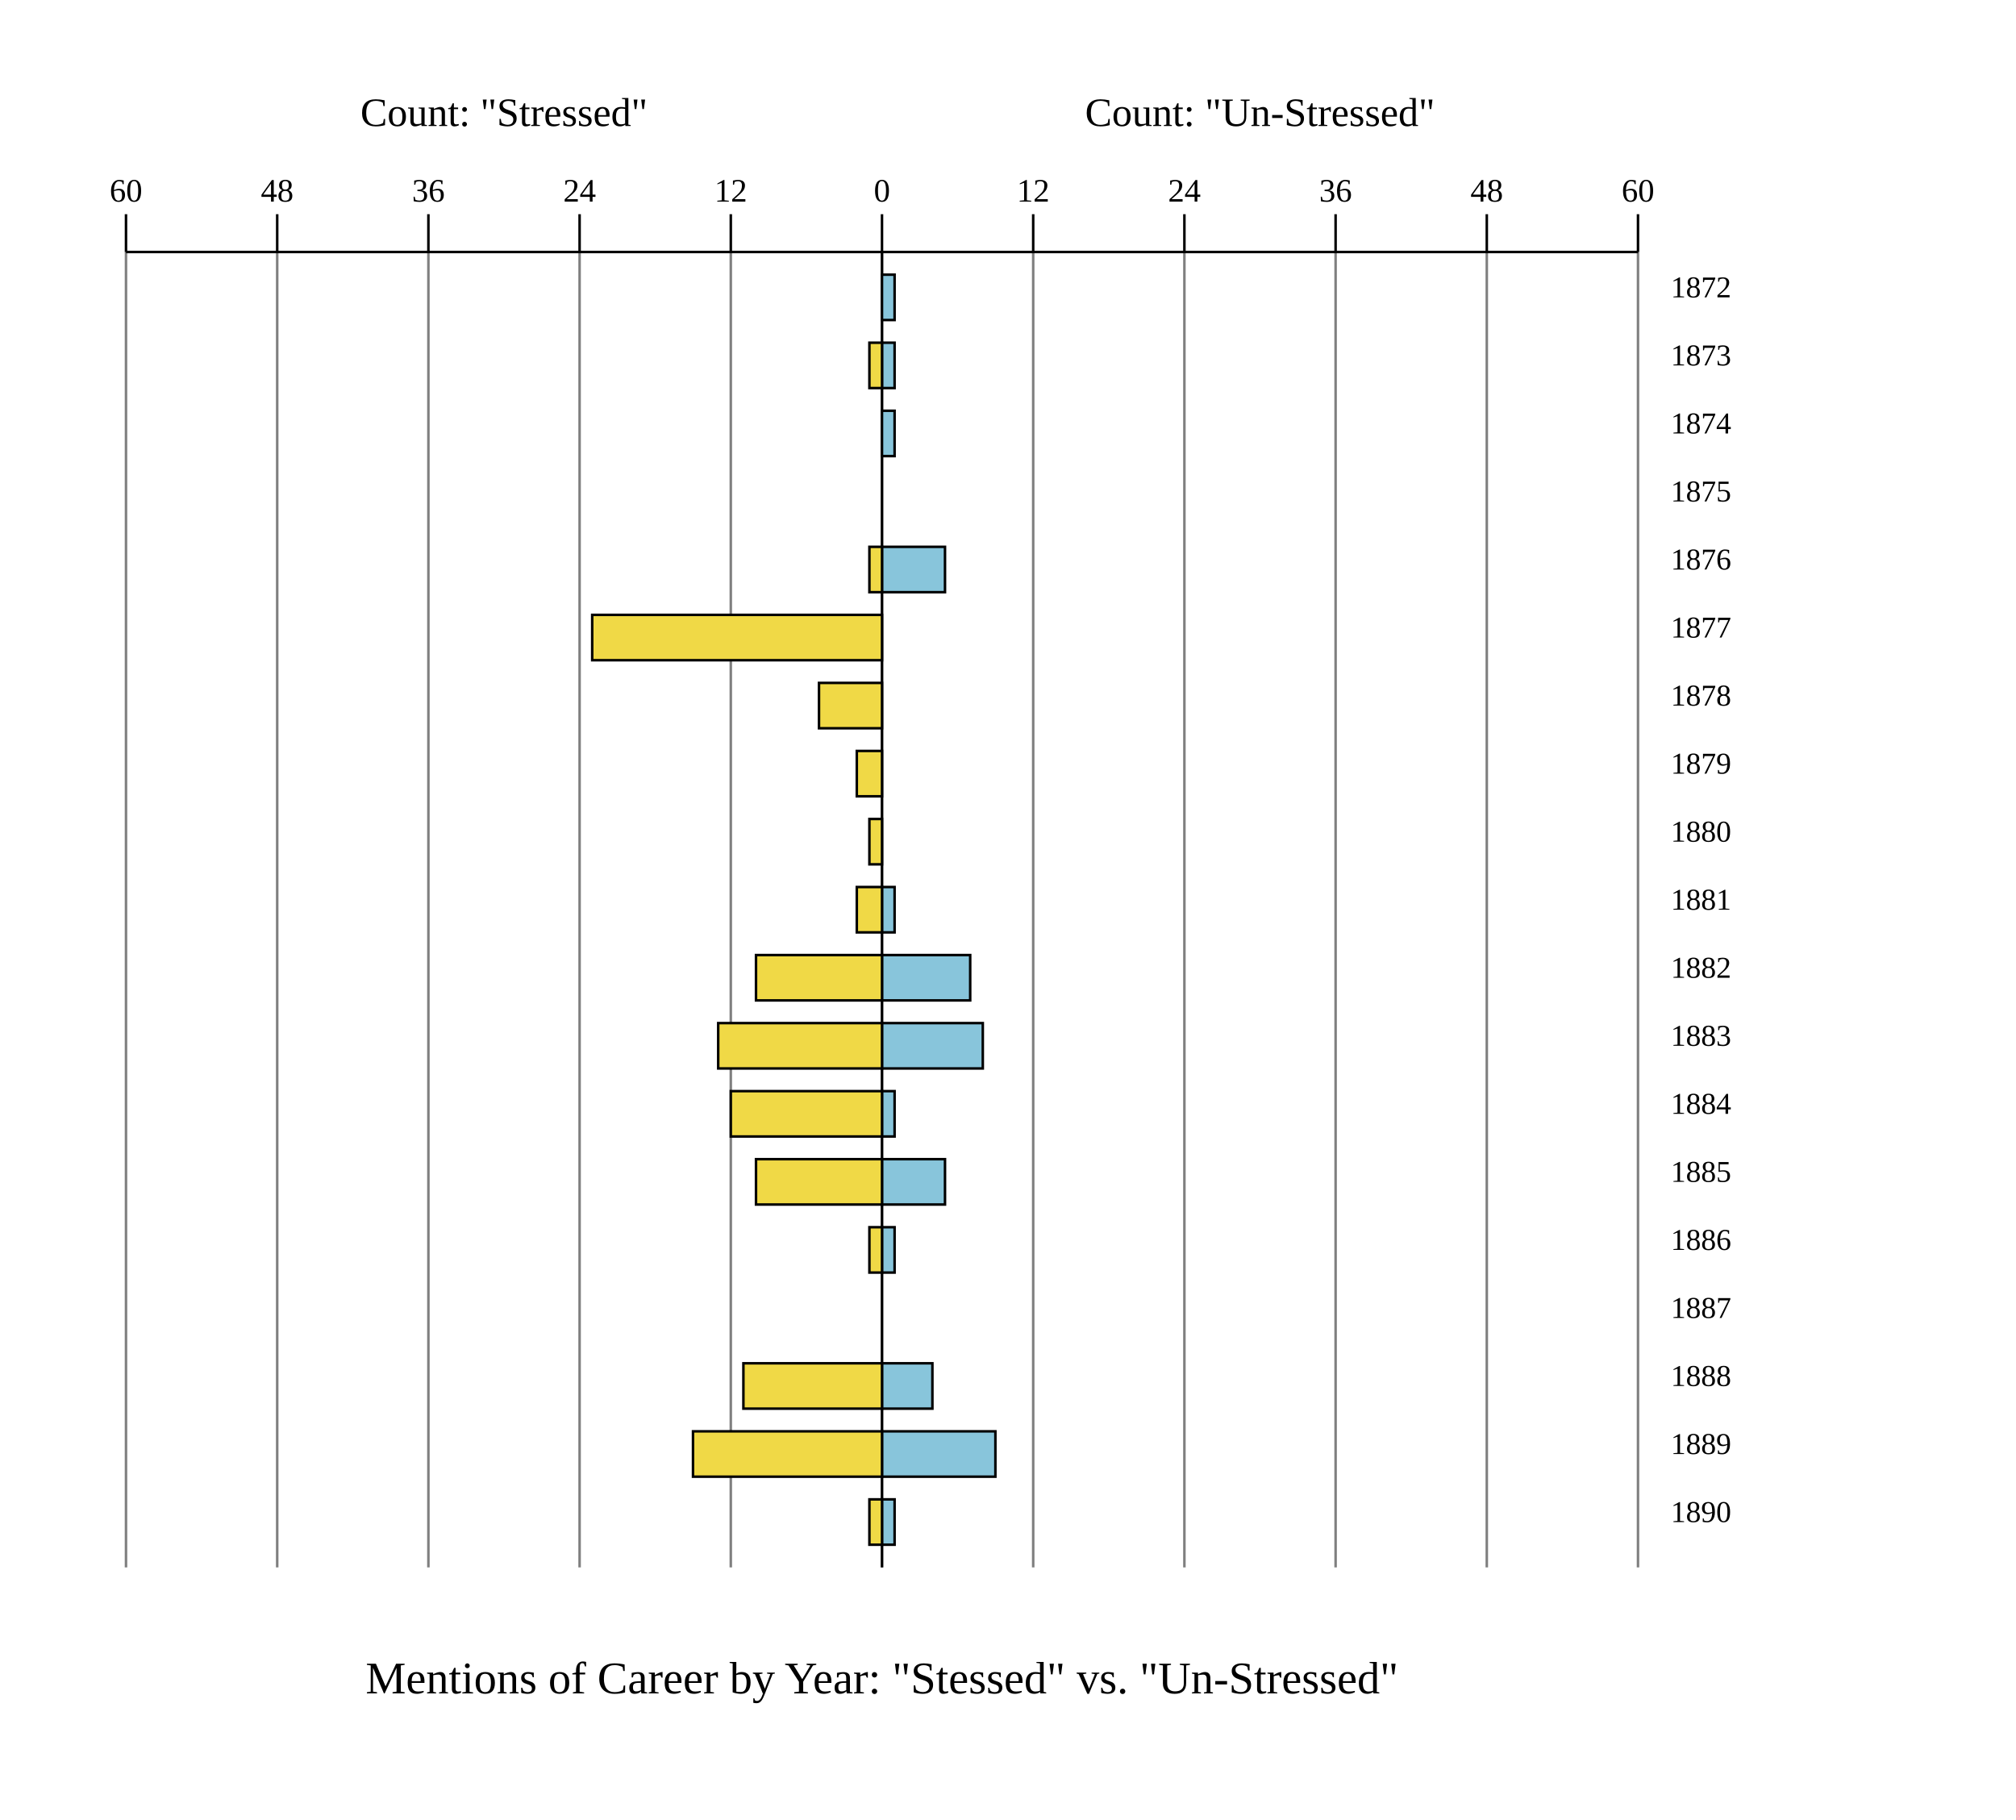
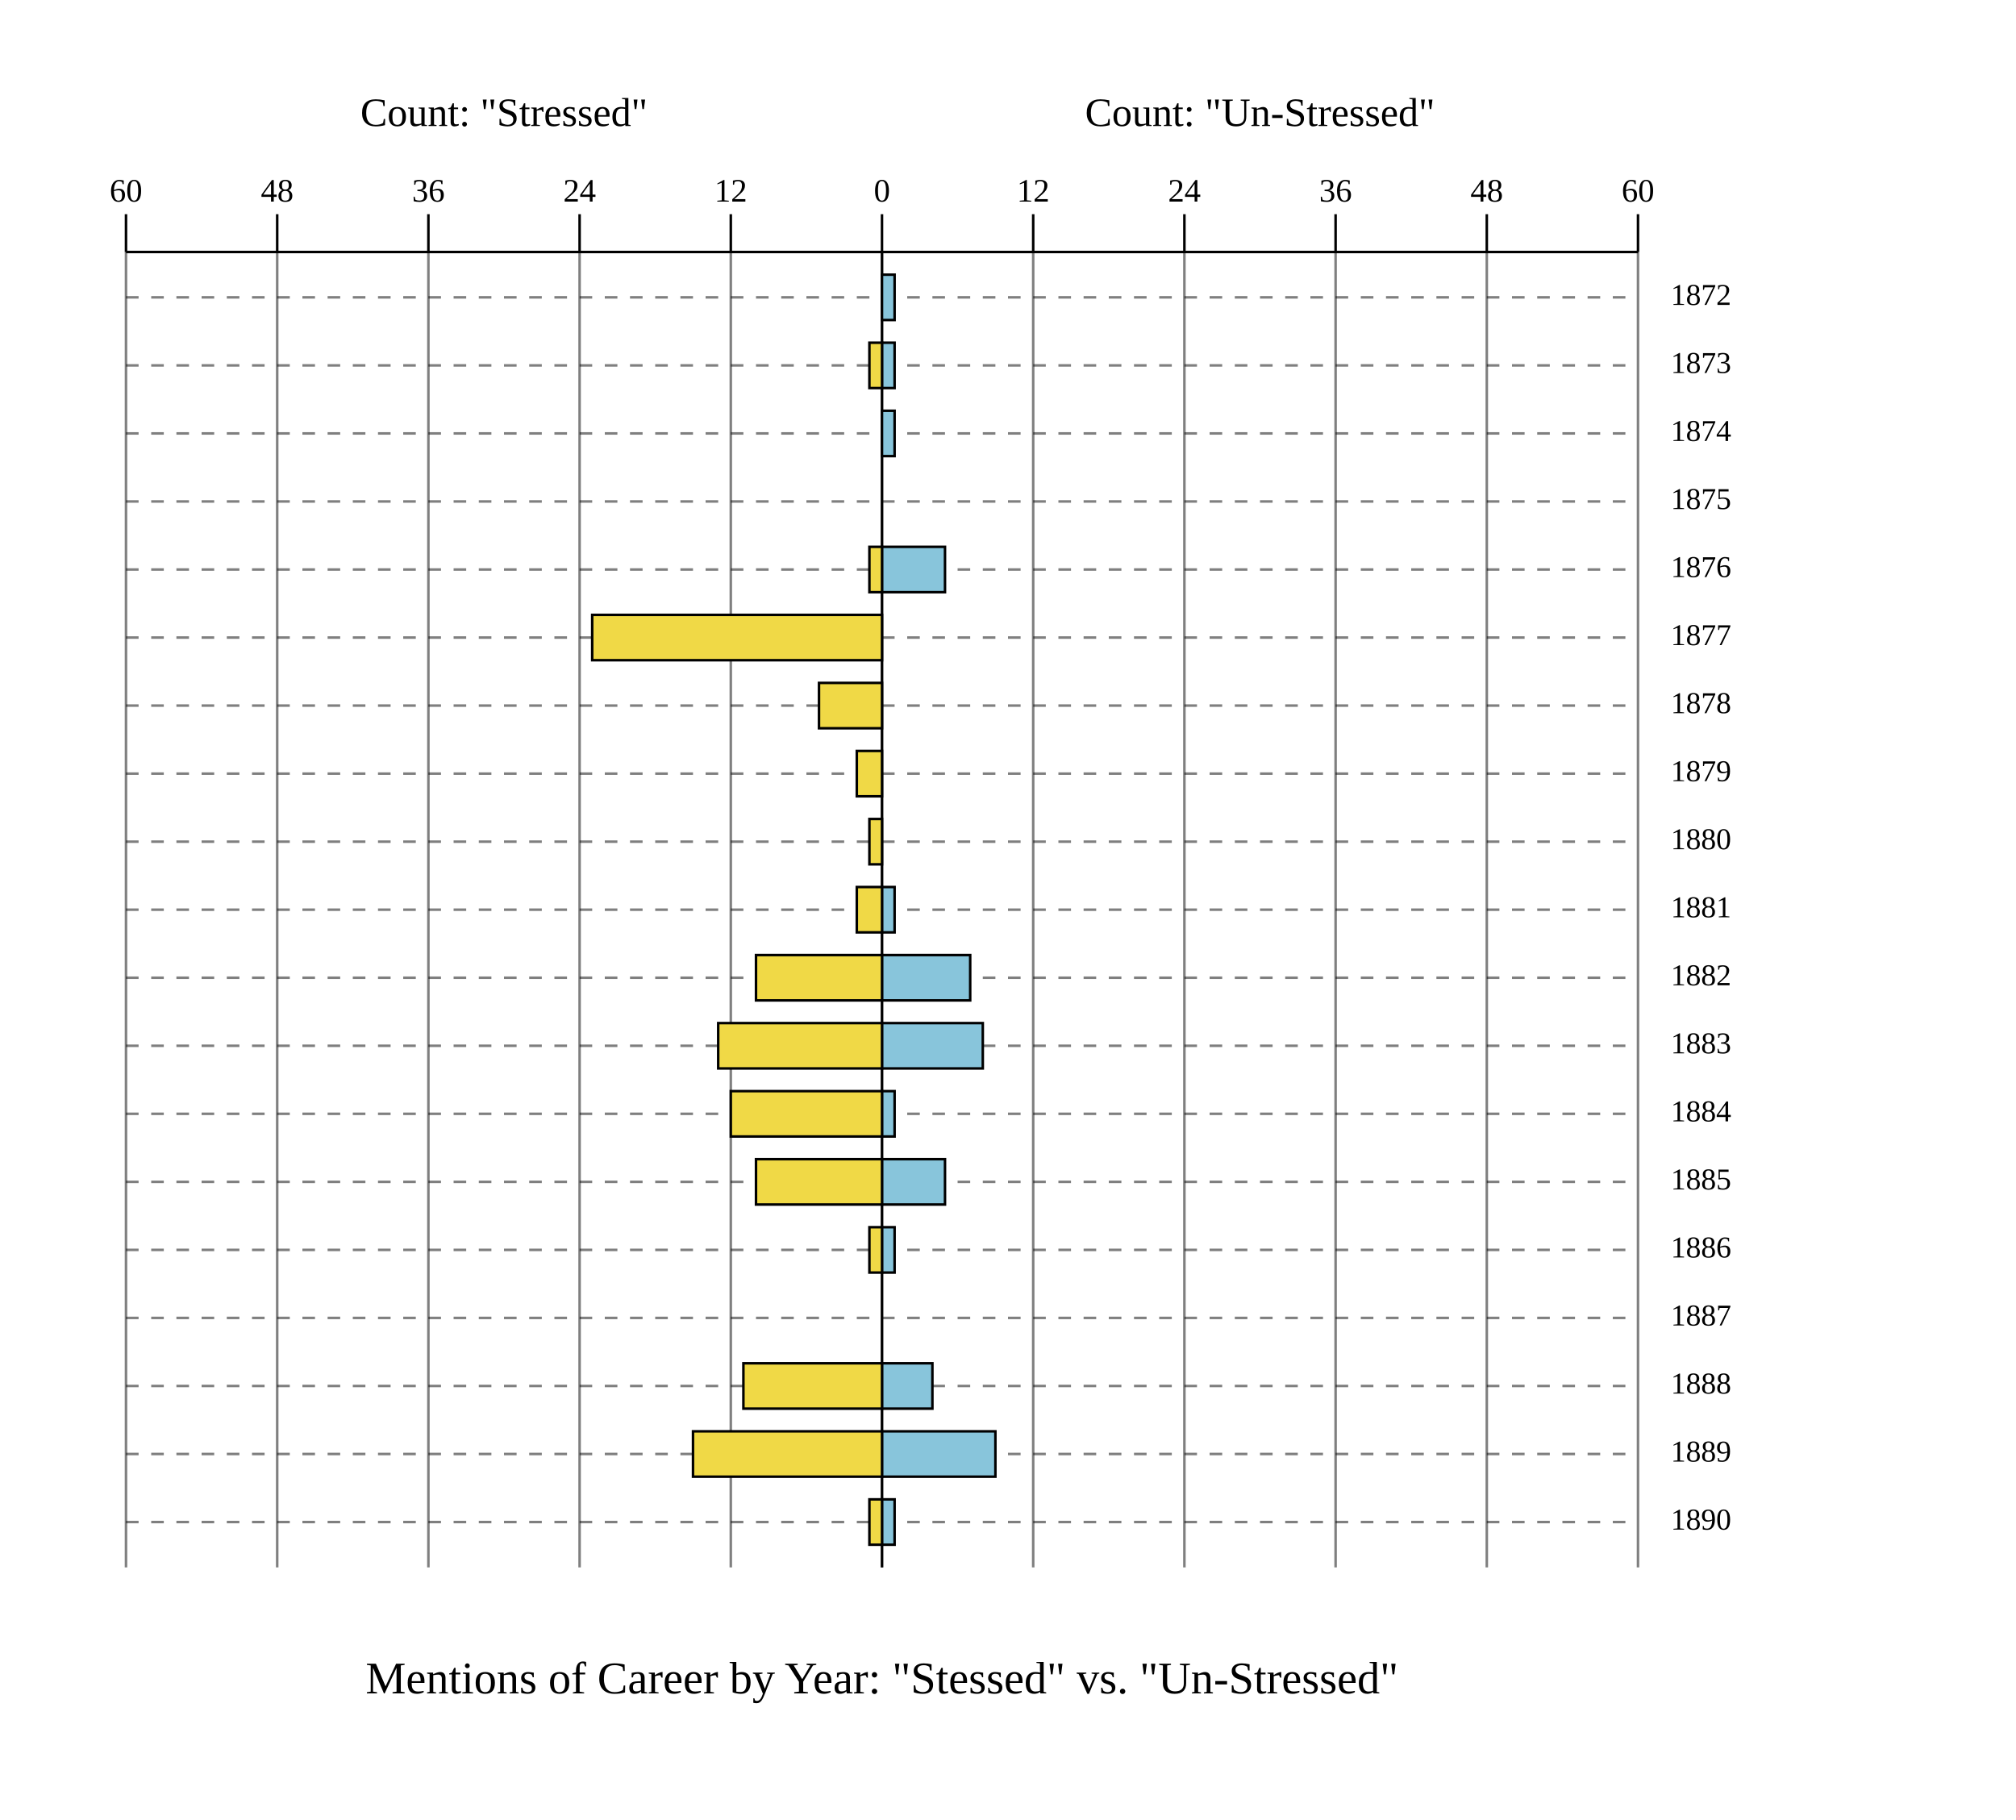
<svg xmlns="http://www.w3.org/2000/svg" height="722" width="800">
  <g transform="translate(350, 100)">
    <line x1="-300" x2="300" y1="0" y2="0" stroke="black" />
    <line x1="0" x2="0" y1="0" y2="522" stroke="black" />
    <text x="150" y="-50" font-size="16" text-anchor="middle" font-weight="300">Count: "Un-Stressed"</text>
    <text x="-150" y="-50" font-size="16" text-anchor="middle" font-weight="300">Count: "Stressed"</text>
    <text x="0" y="572" font-size="18" text-anchor="middle" font-weight="300">Mentions of Career by Year: "Stessed" vs. "Un-Stressed"</text>
    <text y="-20" x="0" font-size="13" text-anchor="middle">0</text>
    <line y1="-15" y2="0" x1="0" x2="0" stroke="black" />
    <line y1="0" y2="522" x1="0" x2="0" stroke="black" opacity=".5" />
    <text y="-20" x="60" font-size="13" text-anchor="middle">12</text>
    <line y1="-15" y2="0" x1="60" x2="60" stroke="black" />
    <line y1="0" y2="522" x1="60" x2="60" stroke="black" opacity=".5" />
    <text y="-20" x="120" font-size="13" text-anchor="middle">24</text>
    <line y1="-15" y2="0" x1="120" x2="120" stroke="black" />
    <line y1="0" y2="522" x1="120" x2="120" stroke="black" opacity=".5" />
    <text y="-20" x="180" font-size="13" text-anchor="middle">36</text>
    <line y1="-15" y2="0" x1="180" x2="180" stroke="black" />
    <line y1="0" y2="522" x1="180" x2="180" stroke="black" opacity=".5" />
    <text y="-20" x="240" font-size="13" text-anchor="middle">48</text>
    <line y1="-15" y2="0" x1="240" x2="240" stroke="black" />
    <line y1="0" y2="522" x1="240" x2="240" stroke="black" opacity=".5" />
    <text y="-20" x="300" font-size="13" text-anchor="middle">60</text>
    <line y1="-15" y2="0" x1="300" x2="300" stroke="black" />
    <line y1="0" y2="522" x1="300" x2="300" stroke="black" opacity=".5" />
    <text y="-20" x="-300" font-size="13" text-anchor="middle">60</text>
    <line y1="-15" y2="0" x1="-300" x2="-300" stroke="black" />
    <line y1="0" y2="522" x1="-300" x2="-300" stroke="black" opacity=".5" />
    <text y="-20" x="-240" font-size="13" text-anchor="middle">48</text>
    <line y1="-15" y2="0" x1="-240" x2="-240" stroke="black" />
    <line y1="0" y2="522" x1="-240" x2="-240" stroke="black" opacity=".5" />
    <text y="-20" x="-180" font-size="13" text-anchor="middle">36</text>
    <line y1="-15" y2="0" x1="-180" x2="-180" stroke="black" />
    <line y1="0" y2="522" x1="-180" x2="-180" stroke="black" opacity=".5" />
    <text y="-20" x="-120" font-size="13" text-anchor="middle">24</text>
    <line y1="-15" y2="0" x1="-120" x2="-120" stroke="black" />
    <line y1="0" y2="522" x1="-120" x2="-120" stroke="black" opacity=".5" />
    <text y="-20" x="-60" font-size="13" text-anchor="middle">12</text>
    <line y1="-15" y2="0" x1="-60" x2="-60" stroke="black" />
    <line y1="0" y2="522" x1="-60" x2="-60" stroke="black" opacity=".5" />
+     <line x1="-300" x2="300" y1="18" y2="18" stroke="black" opacity=".5" stroke-dasharray="5,5" />
    <rect x="0" width="5" y="9" height="18" fill="#88c5db" stroke-width="1" stroke="black" />
-     <text x="325" y="18" text-anchor="middle" font-size="12">1872</text>
+     <text x="325" y="21" text-anchor="middle" font-size="12">1872</text>
+     <line x1="-300" x2="300" y1="45" y2="45" stroke="black" opacity=".5" stroke-dasharray="5,5" />
    <rect x="0" width="5" y="36" height="18" fill="#88c5db" stroke-width="1" stroke="black" />
-     <text x="325" y="45" text-anchor="middle" font-size="12">1873</text>
+     <text x="325" y="48" text-anchor="middle" font-size="12">1873</text>
+     <line x1="-300" x2="300" y1="72" y2="72" stroke="black" opacity=".5" stroke-dasharray="5,5" />
    <rect x="0" width="5" y="63" height="18" fill="#88c5db" stroke-width="1" stroke="black" />
-     <text x="325" y="72" text-anchor="middle" font-size="12">1874</text>
+     <text x="325" y="75" text-anchor="middle" font-size="12">1874</text>
+     <line x1="-300" x2="300" y1="99" y2="99" stroke="black" opacity=".5" stroke-dasharray="5,5" />
    <rect x="0" width="0" y="90" height="18" fill="#88c5db" stroke-width="1" stroke="black" />
-     <text x="325" y="99" text-anchor="middle" font-size="12">1875</text>
+     <text x="325" y="102" text-anchor="middle" font-size="12">1875</text>
+     <line x1="-300" x2="300" y1="126" y2="126" stroke="black" opacity=".5" stroke-dasharray="5,5" />
    <rect x="0" width="25" y="117" height="18" fill="#88c5db" stroke-width="1" stroke="black" />
-     <text x="325" y="126" text-anchor="middle" font-size="12">1876</text>
+     <text x="325" y="129" text-anchor="middle" font-size="12">1876</text>
+     <line x1="-300" x2="300" y1="153" y2="153" stroke="black" opacity=".5" stroke-dasharray="5,5" />
    <rect x="0" width="0" y="144" height="18" fill="#88c5db" stroke-width="1" stroke="black" />
-     <text x="325" y="153" text-anchor="middle" font-size="12">1877</text>
+     <text x="325" y="156" text-anchor="middle" font-size="12">1877</text>
+     <line x1="-300" x2="300" y1="180" y2="180" stroke="black" opacity=".5" stroke-dasharray="5,5" />
    <rect x="0" width="0" y="171" height="18" fill="#88c5db" stroke-width="1" stroke="black" />
-     <text x="325" y="180" text-anchor="middle" font-size="12">1878</text>
+     <text x="325" y="183" text-anchor="middle" font-size="12">1878</text>
+     <line x1="-300" x2="300" y1="207" y2="207" stroke="black" opacity=".5" stroke-dasharray="5,5" />
    <rect x="0" width="0" y="198" height="18" fill="#88c5db" stroke-width="1" stroke="black" />
-     <text x="325" y="207" text-anchor="middle" font-size="12">1879</text>
+     <text x="325" y="210" text-anchor="middle" font-size="12">1879</text>
+     <line x1="-300" x2="300" y1="234" y2="234" stroke="black" opacity=".5" stroke-dasharray="5,5" />
    <rect x="0" width="0" y="225" height="18" fill="#88c5db" stroke-width="1" stroke="black" />
-     <text x="325" y="234" text-anchor="middle" font-size="12">1880</text>
+     <text x="325" y="237" text-anchor="middle" font-size="12">1880</text>
+     <line x1="-300" x2="300" y1="261" y2="261" stroke="black" opacity=".5" stroke-dasharray="5,5" />
    <rect x="0" width="5" y="252" height="18" fill="#88c5db" stroke-width="1" stroke="black" />
-     <text x="325" y="261" text-anchor="middle" font-size="12">1881</text>
+     <text x="325" y="264" text-anchor="middle" font-size="12">1881</text>
+     <line x1="-300" x2="300" y1="288" y2="288" stroke="black" opacity=".5" stroke-dasharray="5,5" />
    <rect x="0" width="35" y="279" height="18" fill="#88c5db" stroke-width="1" stroke="black" />
-     <text x="325" y="288" text-anchor="middle" font-size="12">1882</text>
+     <text x="325" y="291" text-anchor="middle" font-size="12">1882</text>
+     <line x1="-300" x2="300" y1="315" y2="315" stroke="black" opacity=".5" stroke-dasharray="5,5" />
    <rect x="0" width="40" y="306" height="18" fill="#88c5db" stroke-width="1" stroke="black" />
-     <text x="325" y="315" text-anchor="middle" font-size="12">1883</text>
+     <text x="325" y="318" text-anchor="middle" font-size="12">1883</text>
+     <line x1="-300" x2="300" y1="342" y2="342" stroke="black" opacity=".5" stroke-dasharray="5,5" />
    <rect x="0" width="5" y="333" height="18" fill="#88c5db" stroke-width="1" stroke="black" />
-     <text x="325" y="342" text-anchor="middle" font-size="12">1884</text>
+     <text x="325" y="345" text-anchor="middle" font-size="12">1884</text>
+     <line x1="-300" x2="300" y1="369" y2="369" stroke="black" opacity=".5" stroke-dasharray="5,5" />
    <rect x="0" width="25" y="360" height="18" fill="#88c5db" stroke-width="1" stroke="black" />
-     <text x="325" y="369" text-anchor="middle" font-size="12">1885</text>
+     <text x="325" y="372" text-anchor="middle" font-size="12">1885</text>
+     <line x1="-300" x2="300" y1="396" y2="396" stroke="black" opacity=".5" stroke-dasharray="5,5" />
    <rect x="0" width="5" y="387" height="18" fill="#88c5db" stroke-width="1" stroke="black" />
-     <text x="325" y="396" text-anchor="middle" font-size="12">1886</text>
+     <text x="325" y="399" text-anchor="middle" font-size="12">1886</text>
+     <line x1="-300" x2="300" y1="423" y2="423" stroke="black" opacity=".5" stroke-dasharray="5,5" />
    <rect x="0" width="0" y="414" height="18" fill="#88c5db" stroke-width="1" stroke="black" />
-     <text x="325" y="423" text-anchor="middle" font-size="12">1887</text>
+     <text x="325" y="426" text-anchor="middle" font-size="12">1887</text>
+     <line x1="-300" x2="300" y1="450" y2="450" stroke="black" opacity=".5" stroke-dasharray="5,5" />
    <rect x="0" width="20" y="441" height="18" fill="#88c5db" stroke-width="1" stroke="black" />
-     <text x="325" y="450" text-anchor="middle" font-size="12">1888</text>
+     <text x="325" y="453" text-anchor="middle" font-size="12">1888</text>
+     <line x1="-300" x2="300" y1="477" y2="477" stroke="black" opacity=".5" stroke-dasharray="5,5" />
    <rect x="0" width="45" y="468" height="18" fill="#88c5db" stroke-width="1" stroke="black" />
-     <text x="325" y="477" text-anchor="middle" font-size="12">1889</text>
+     <text x="325" y="480" text-anchor="middle" font-size="12">1889</text>
+     <line x1="-300" x2="300" y1="504" y2="504" stroke="black" opacity=".5" stroke-dasharray="5,5" />
    <rect x="0" width="5" y="495" height="18" fill="#88c5db" stroke-width="1" stroke="black" />
-     <text x="325" y="504" text-anchor="middle" font-size="12">1890</text>
+     <text x="325" y="507" text-anchor="middle" font-size="12">1890</text>
    <rect x="-0" width="0" y="9" height="18" fill="#f0d946" stroke-width="1" stroke="black" />
    <rect x="-5" width="5" y="36" height="18" fill="#f0d946" stroke-width="1" stroke="black" />
    <rect x="-0" width="0" y="63" height="18" fill="#f0d946" stroke-width="1" stroke="black" />
    <rect x="-0" width="0" y="90" height="18" fill="#f0d946" stroke-width="1" stroke="black" />
    <rect x="-5" width="5" y="117" height="18" fill="#f0d946" stroke-width="1" stroke="black" />
    <rect x="-115" width="115" y="144" height="18" fill="#f0d946" stroke-width="1" stroke="black" />
    <rect x="-25" width="25" y="171" height="18" fill="#f0d946" stroke-width="1" stroke="black" />
    <rect x="-10" width="10" y="198" height="18" fill="#f0d946" stroke-width="1" stroke="black" />
    <rect x="-5" width="5" y="225" height="18" fill="#f0d946" stroke-width="1" stroke="black" />
    <rect x="-10" width="10" y="252" height="18" fill="#f0d946" stroke-width="1" stroke="black" />
    <rect x="-50" width="50" y="279" height="18" fill="#f0d946" stroke-width="1" stroke="black" />
    <rect x="-65" width="65" y="306" height="18" fill="#f0d946" stroke-width="1" stroke="black" />
    <rect x="-60" width="60" y="333" height="18" fill="#f0d946" stroke-width="1" stroke="black" />
    <rect x="-50" width="50" y="360" height="18" fill="#f0d946" stroke-width="1" stroke="black" />
    <rect x="-5" width="5" y="387" height="18" fill="#f0d946" stroke-width="1" stroke="black" />
    <rect x="-0" width="0" y="414" height="18" fill="#f0d946" stroke-width="1" stroke="black" />
    <rect x="-55" width="55" y="441" height="18" fill="#f0d946" stroke-width="1" stroke="black" />
    <rect x="-75" width="75" y="468" height="18" fill="#f0d946" stroke-width="1" stroke="black" />
    <rect x="-5" width="5" y="495" height="18" fill="#f0d946" stroke-width="1" stroke="black" />
  </g>
</svg>
